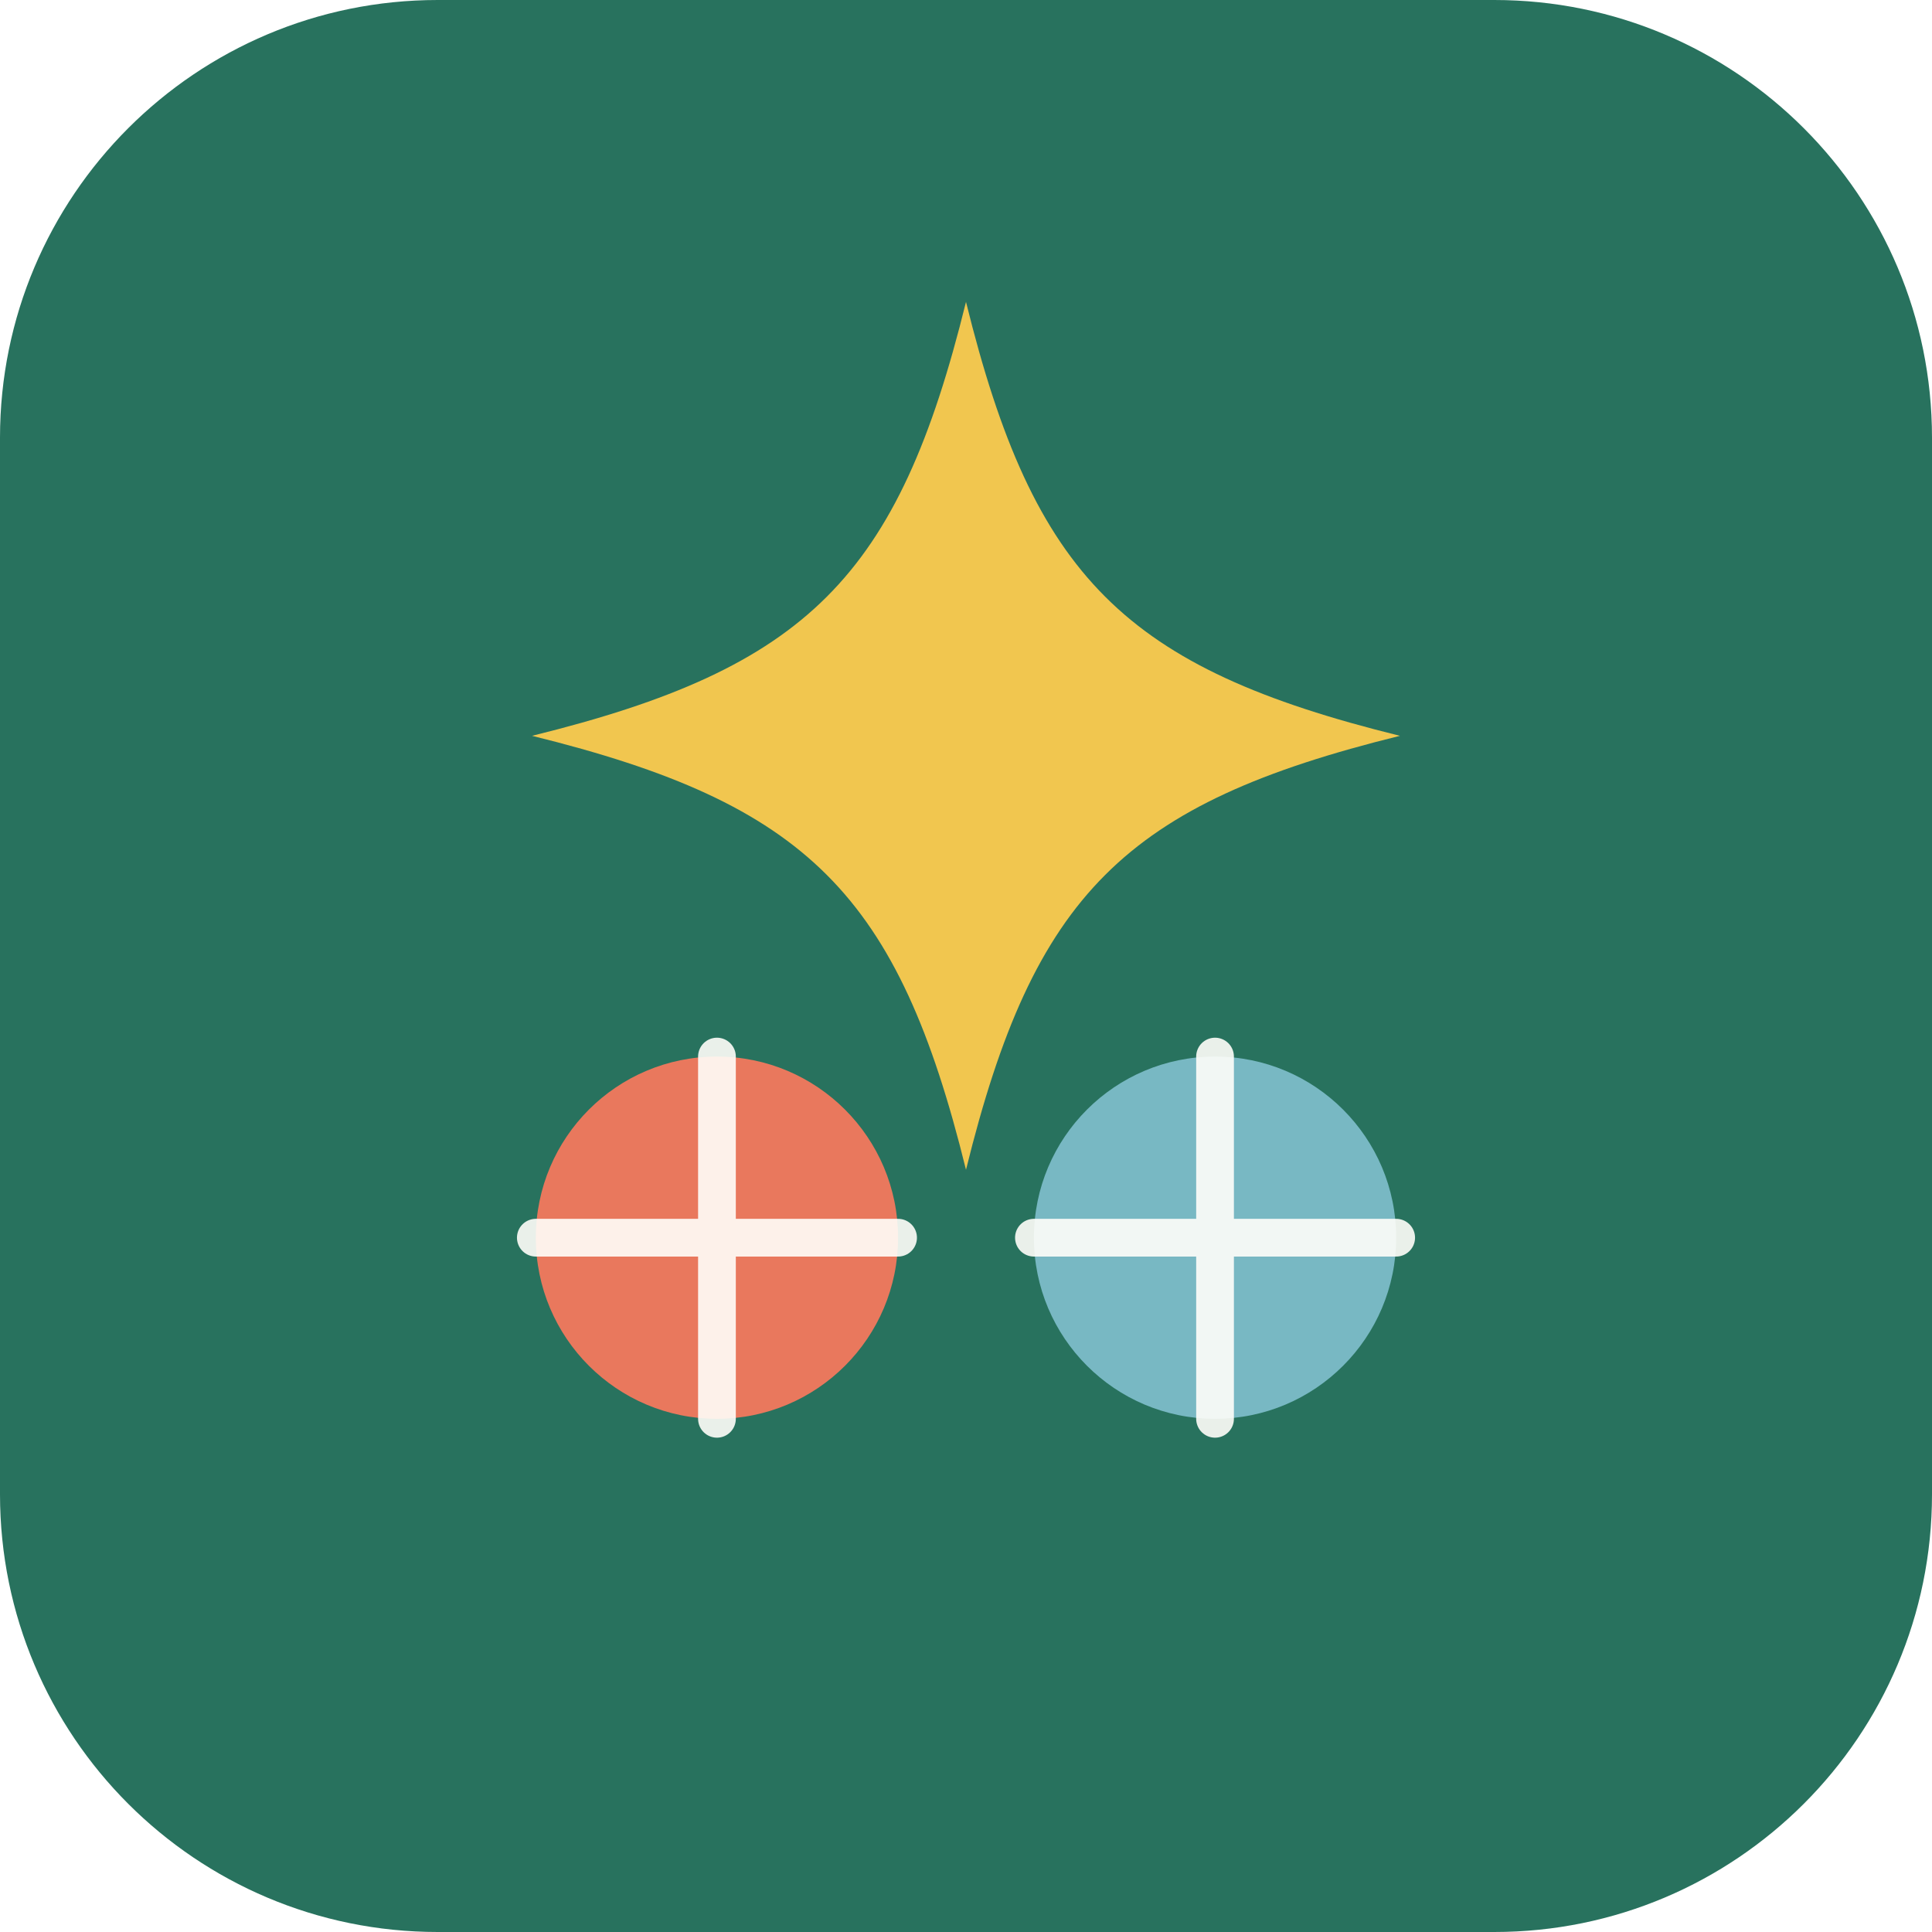
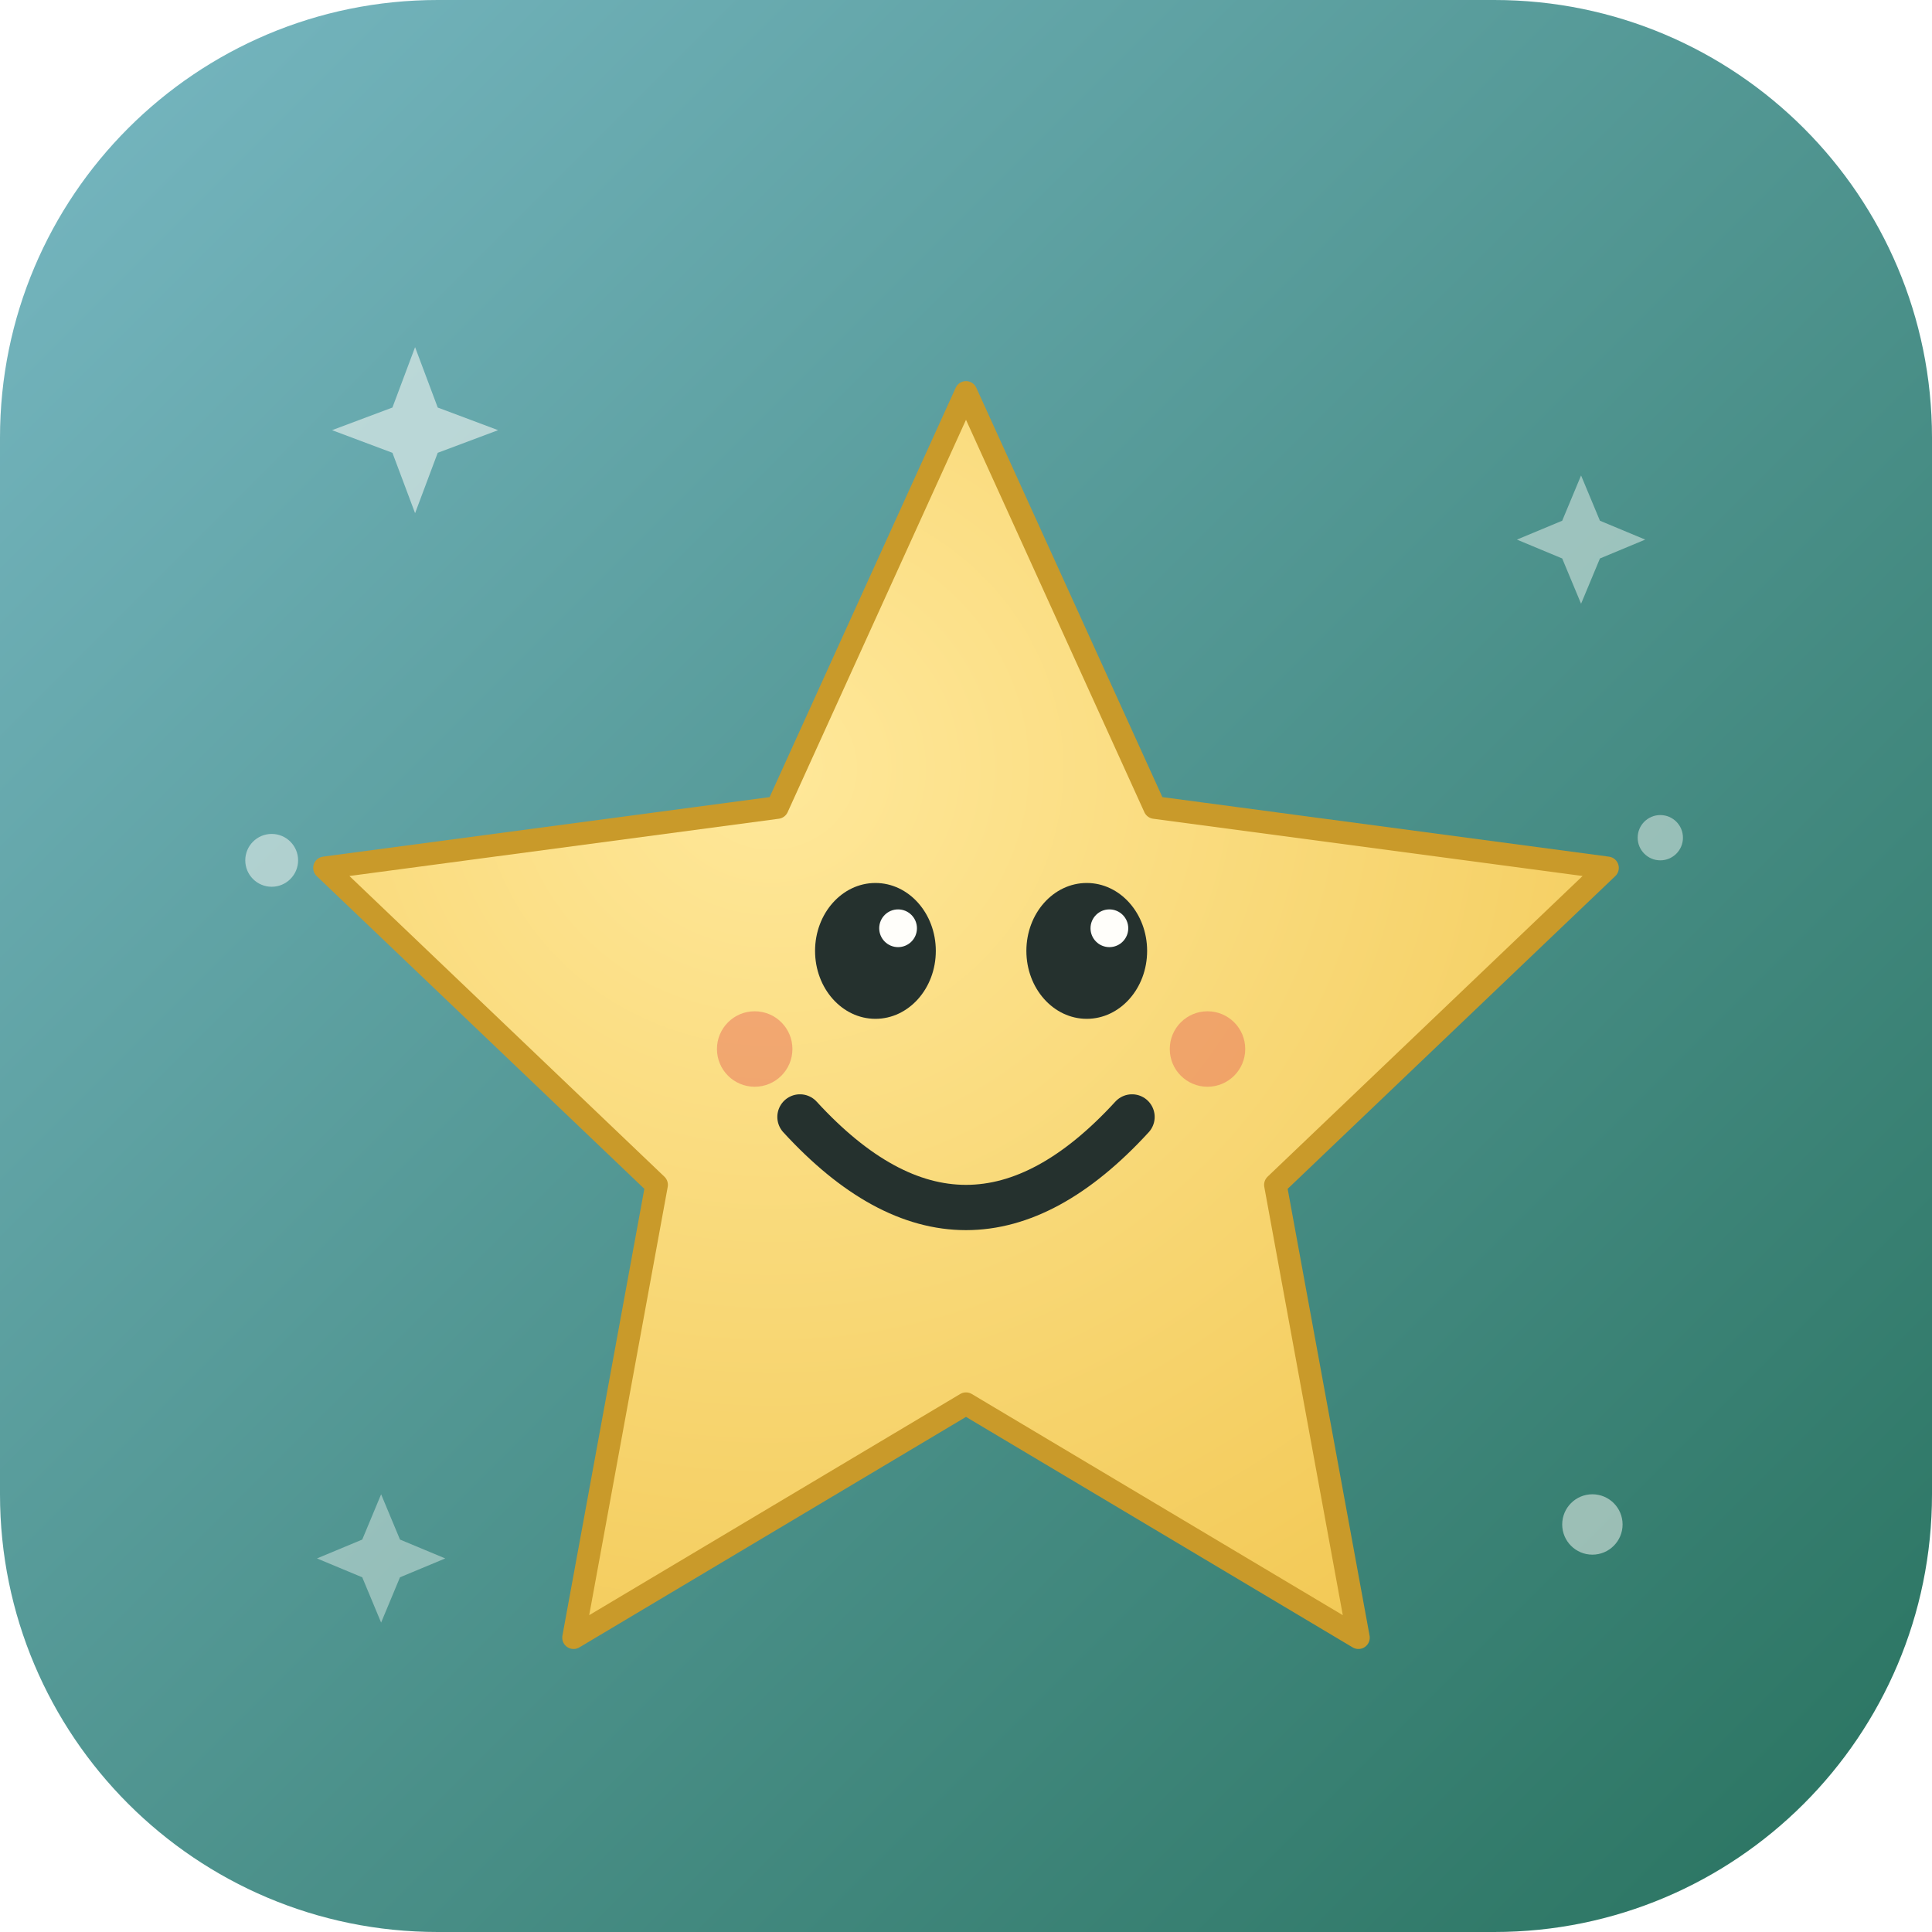
- <svg xmlns="http://www.w3.org/2000/svg" viewBox="0 0 512 512">
-   <rect width="512" height="512" rx="116" fill="#28725e" />
-   <path d="M256 80c18 73 42 97 115 115-73 18-97 42-115 115-18-73-42-97-115-115 73-18 97-42 115-115Z" fill="#f1c64f" />
-   <circle cx="190" cy="328" r="48" fill="#e9785d" />
-   <circle cx="322" cy="328" r="48" fill="#78b8c3" />
-   <path d="M190 280v96m-48-48h96M322 280v96m-48-48h96" stroke="#fffefa" stroke-linecap="round" stroke-width="10" opacity=".9" />
+ <svg xmlns="http://www.w3.org/2000/svg" viewBox="0 0 512 512" role="img" aria-label="Kącik Gier Jasia">
+   <defs>
+     <linearGradient id="bg" x1="0" y1="0" x2="1" y2="1">
+       <stop offset="0" stop-color="#78b8c3" />
+       <stop offset="1" stop-color="#28725e" />
+     </linearGradient>
+     <radialGradient id="starShine" cx="0.35" cy="0.3" r="0.9">
+       <stop offset="0" stop-color="#ffe89a" />
+       <stop offset="1" stop-color="#f1c64f" />
+     </radialGradient>
+   </defs>
+   <rect width="512" height="512" rx="116" fill="url(#bg)" />
+   <path d="M104 108 l6 -16 l6 16 l16 6 l-16 6 l-6 16 l-6 -16 l-16 -6 z" fill="#fffefa" opacity=".55" />
+   <path d="M414 138 l5 -12 l5 12 l12 5 l-12 5 l-5 12 l-5 -12 l-12 -5 z" fill="#fffefa" opacity=".45" />
+   <path d="M96 408 l5 -12 l5 12 l12 5 l-12 5 l-5 12 l-5 -12 l-12 -5 z" fill="#fffefa" opacity=".4" />
+   <circle cx="422" cy="404" r="8" fill="#fffefa" opacity=".5" />
+   <circle cx="440" cy="222" r="6" fill="#fffefa" opacity=".45" />
+   <circle cx="72" cy="228" r="7" fill="#fffefa" opacity=".5" />
+   <path d="M256 104 L306 214 L426 230 L338 314 L360 434 L256 372 L152 434 L174 314 L86 230 L206 214 Z" fill="url(#starShine)" stroke="#c99a2a" stroke-width="6" stroke-linejoin="round" />
+   <ellipse cx="232" cy="252" rx="16" ry="18" fill="#25312e" />
+   <ellipse cx="288" cy="252" rx="16" ry="18" fill="#25312e" />
+   <circle cx="238" cy="246" r="5" fill="#fffefa" />
+   <circle cx="294" cy="246" r="5" fill="#fffefa" />
+   <path d="M212 296 Q256 344 300 296" fill="none" stroke="#25312e" stroke-width="12" stroke-linecap="round" />
+   <circle cx="200" cy="278" r="10" fill="#e9785d" opacity=".55" />
+   <circle cx="320" cy="278" r="10" fill="#e9785d" opacity=".55" />
</svg>
